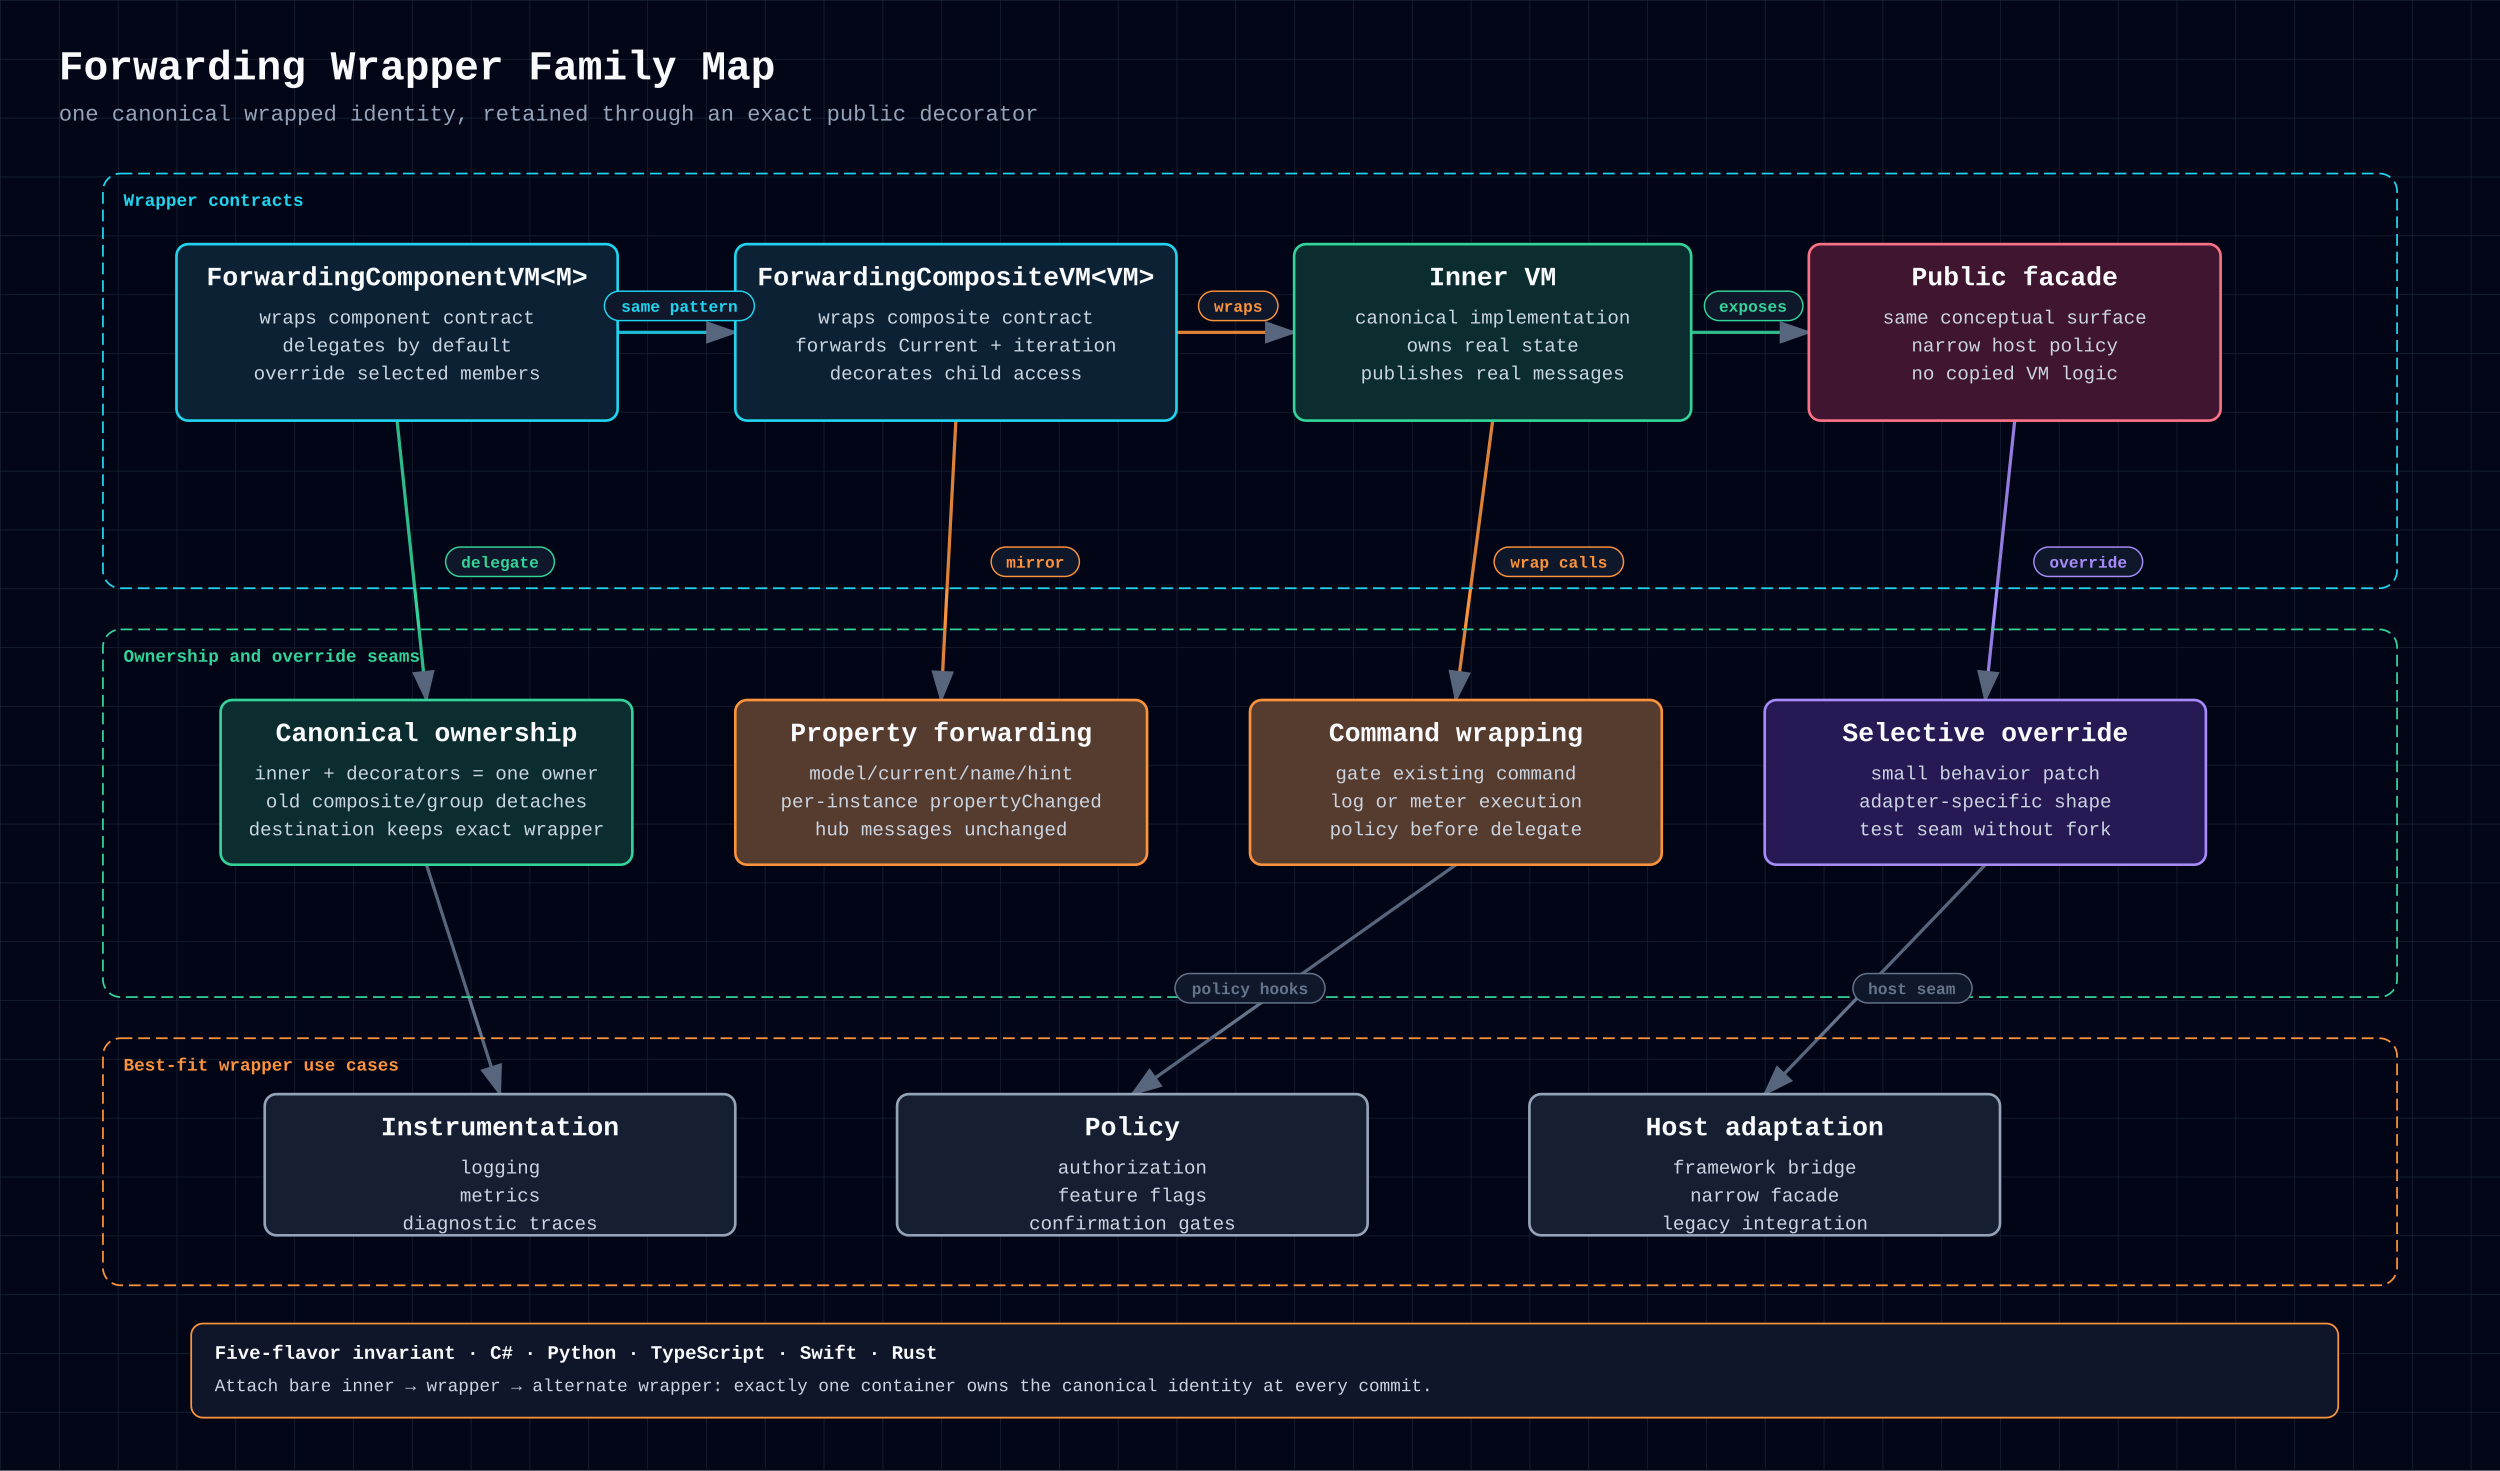
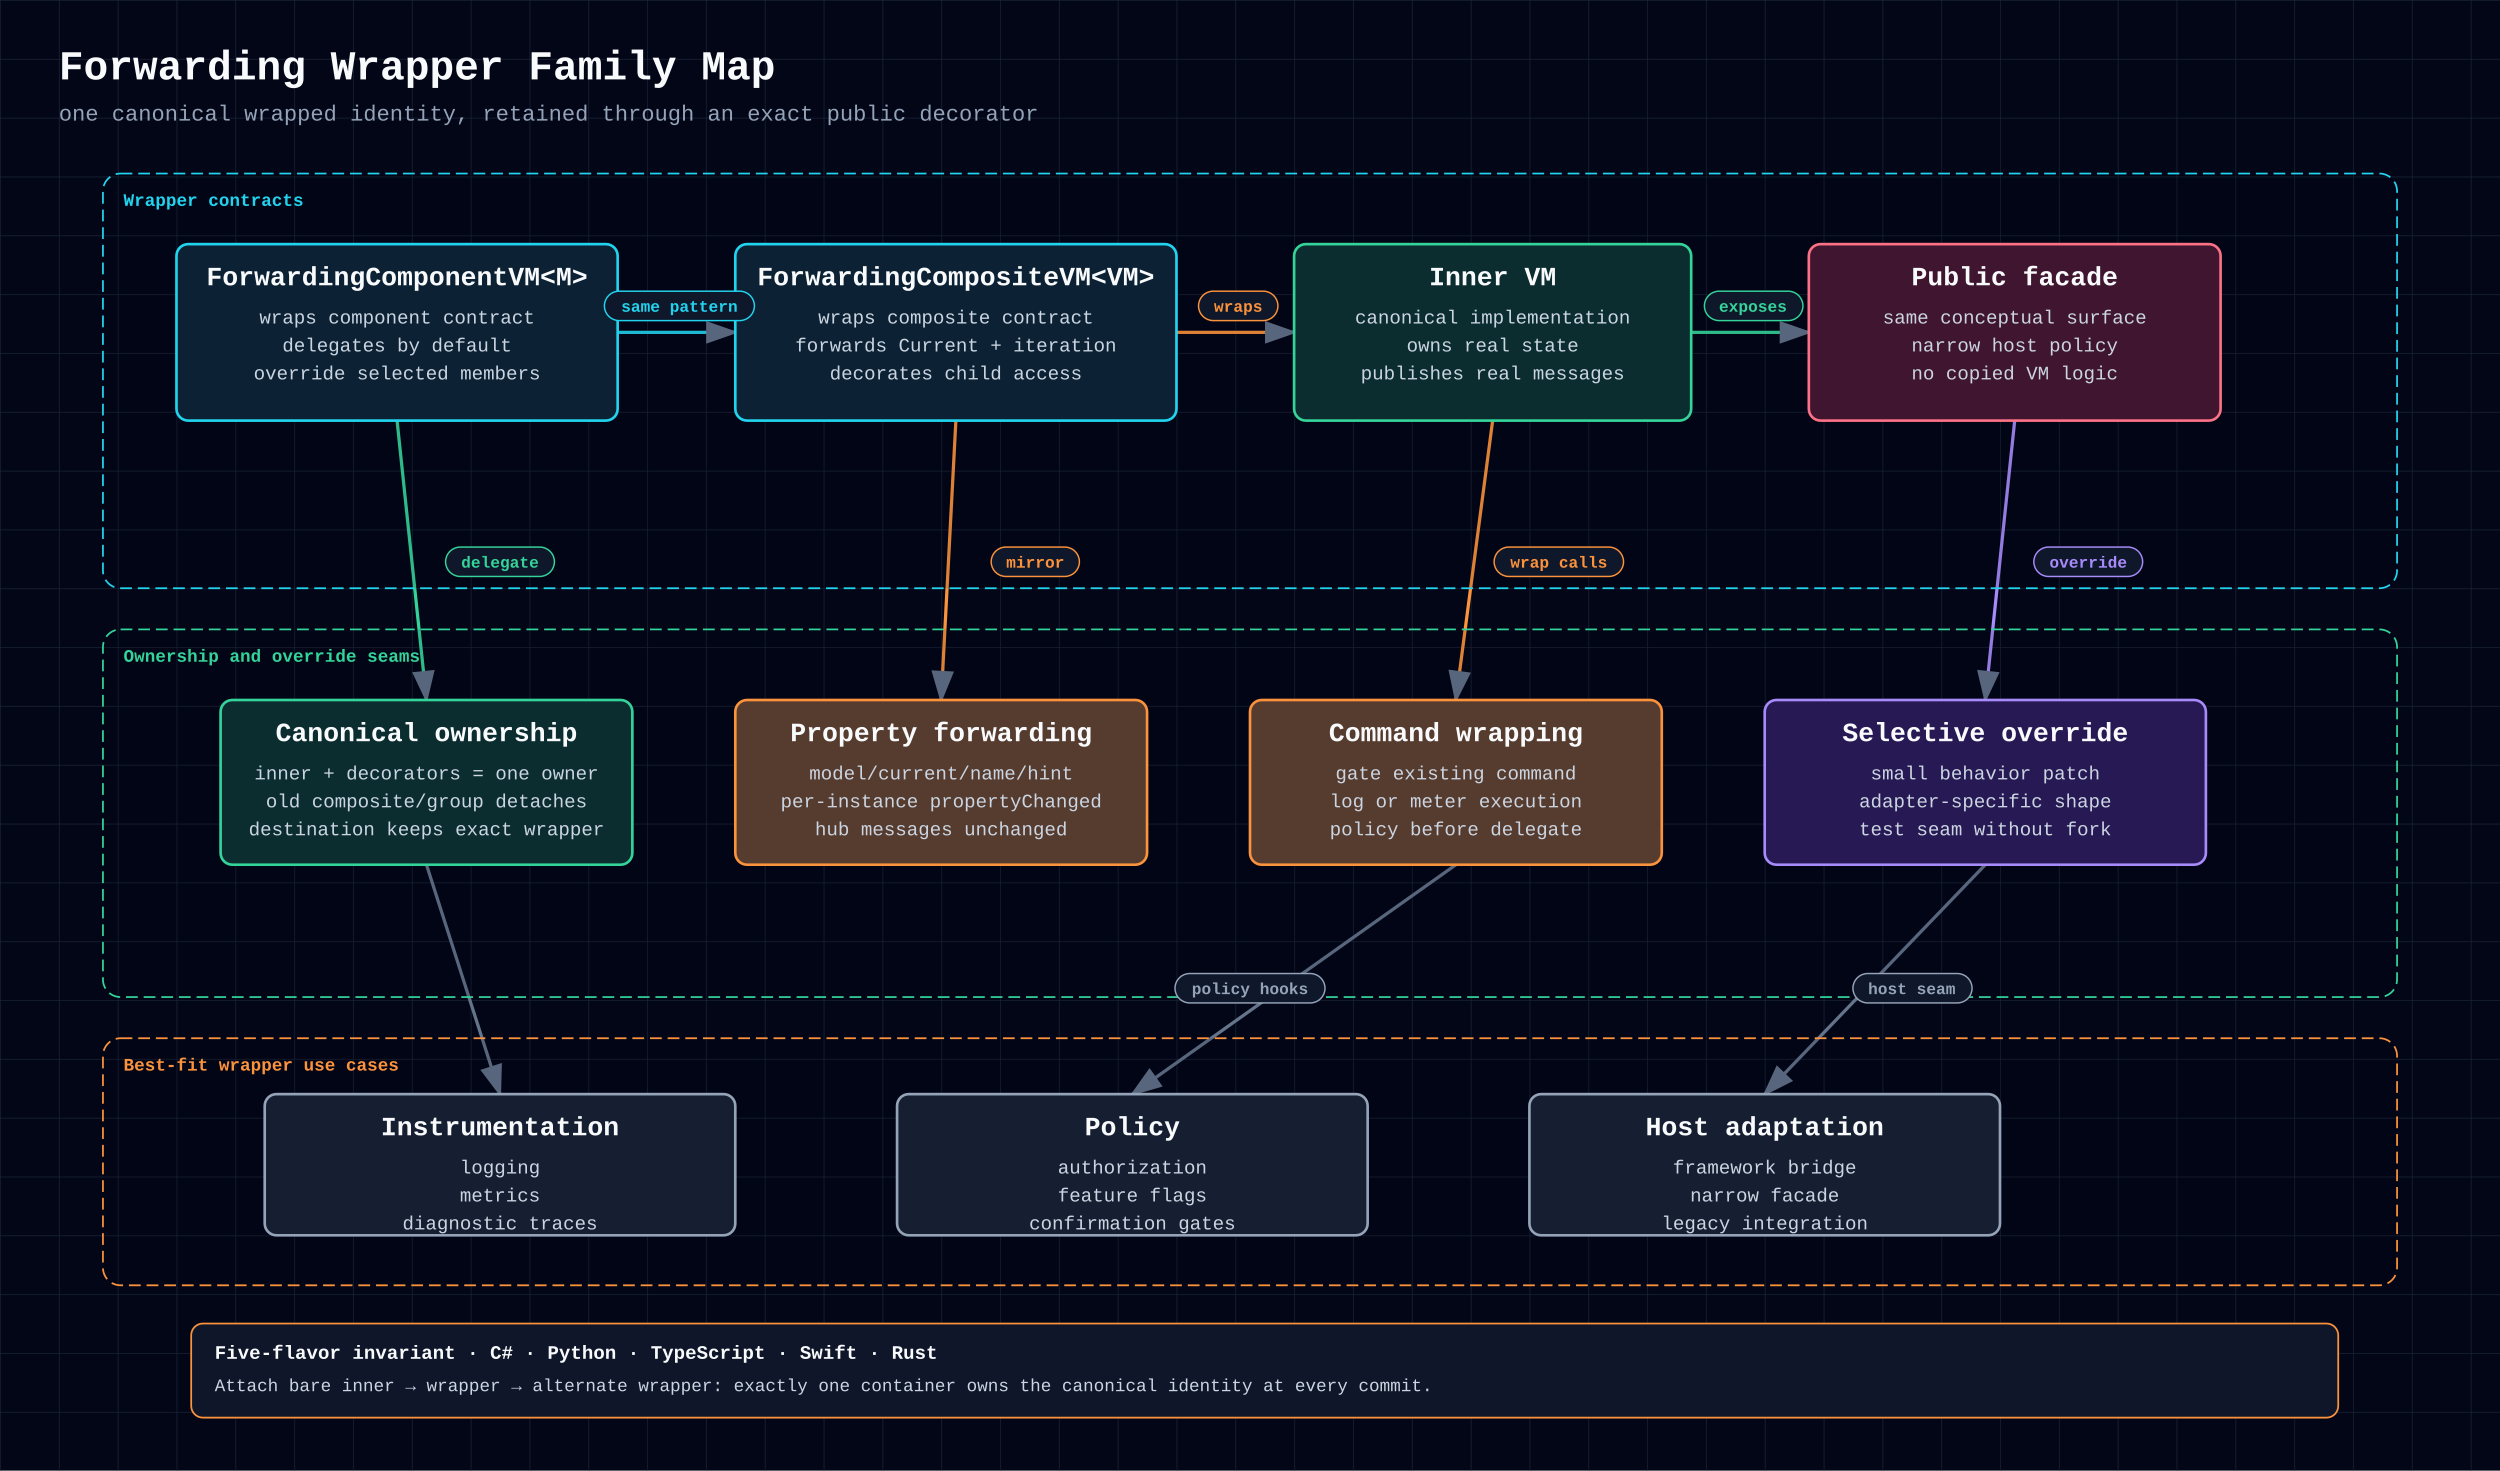
<svg xmlns="http://www.w3.org/2000/svg" width="1700" height="1000" viewBox="0 0 1700 1000" style="font-family: 'JetBrains Mono', ui-monospace, SFMono-Regular, Menlo, Monaco, Consolas, 'Liberation Mono', 'Courier New', monospace;">
  <defs>
    <style>
      text { font-family: 'JetBrains Mono', ui-monospace, SFMono-Regular, Menlo, Monaco, Consolas, 'Liberation Mono', 'Courier New', monospace; }
    </style>
    <pattern id="grid" width="40" height="40" patternUnits="userSpaceOnUse">
      <path d="M 40 0 L 0 0 0 40" fill="none" stroke="#1e293b" stroke-width="0.8" />
    </pattern>
    <marker id="arrowhead" markerWidth="10" markerHeight="7" refX="9" refY="3.5" orient="auto">
      <polygon points="0 0, 10 3.5, 0 7" fill="#64748b" />
    </marker>
  </defs>
  <rect width="100%" height="100%" fill="#020617" />
  <rect width="100%" height="100%" fill="url(#grid)" />
  <text x="40" y="54" fill="#f8fafc" font-size="28" font-weight="700" text-anchor="start">Forwarding Wrapper Family Map</text>
  <text x="40" y="82" fill="#94a3b8" font-size="15" font-weight="400" text-anchor="start">one canonical wrapped identity, retained through an exact public decorator</text>
  <polyline points="420,226 500,226" fill="none" stroke="#22d3ee" stroke-width="2.2" marker-end="url(#arrowhead)" />
  <polyline points="800,226 880,226" fill="none" stroke="#fb923c" stroke-width="2.2" marker-end="url(#arrowhead)" />
  <polyline points="1150,226 1230,226" fill="none" stroke="#34d399" stroke-width="2.2" marker-end="url(#arrowhead)" />
  <polyline points="270,286 290,476" fill="none" stroke="#34d399" stroke-width="2.2" marker-end="url(#arrowhead)" />
  <polyline points="650,286 640,476" fill="none" stroke="#fb923c" stroke-width="2.2" marker-end="url(#arrowhead)" />
  <polyline points="1015,286 990,476" fill="none" stroke="#fb923c" stroke-width="2.2" marker-end="url(#arrowhead)" />
  <polyline points="1370,286 1350,476" fill="none" stroke="#a78bfa" stroke-width="2.2" marker-end="url(#arrowhead)" />
  <polyline points="290,588 340,744" fill="none" stroke="#64748b" stroke-width="2.2" marker-end="url(#arrowhead)" />
  <polyline points="990,588 770,744" fill="none" stroke="#64748b" stroke-width="2.2" marker-end="url(#arrowhead)" />
  <polyline points="1350,588 1200,744" fill="none" stroke="#64748b" stroke-width="2.2" marker-end="url(#arrowhead)" />
  <rect x="70" y="118" width="1560" height="282" rx="12" fill="rgba(2, 6, 23, 0.12)" stroke="#22d3ee" stroke-width="1.2" stroke-dasharray="8 4" />
  <text x="84" y="140" fill="#22d3ee" font-size="12" font-weight="700" text-anchor="start">Wrapper contracts</text>
  <rect x="70" y="428" width="1560" height="250" rx="12" fill="rgba(2, 6, 23, 0.12)" stroke="#34d399" stroke-width="1.2" stroke-dasharray="8 4" />
  <text x="84" y="450" fill="#34d399" font-size="12" font-weight="700" text-anchor="start">Ownership and override seams</text>
  <rect x="70" y="706" width="1560" height="168" rx="12" fill="rgba(2, 6, 23, 0.12)" stroke="#fb923c" stroke-width="1.2" stroke-dasharray="8 4" />
  <text x="84" y="728" fill="#fb923c" font-size="12" font-weight="700" text-anchor="start">Best-fit wrapper use cases</text>
  <rect x="120" y="166" width="300" height="120" rx="8" fill="#0f172a" />
  <rect x="120" y="166" width="300" height="120" rx="8" fill="rgba(8, 51, 68, 0.4)" stroke="#22d3ee" stroke-width="1.8" />
  <text x="270" y="194" fill="#f8fafc" font-size="18" font-weight="700" text-anchor="middle">ForwardingComponentVM&lt;M&gt;</text>
  <text x="270" y="220" fill="#cbd5e1" font-size="13" font-weight="400" text-anchor="middle">wraps component contract</text>
  <text x="270" y="239" fill="#cbd5e1" font-size="13" font-weight="400" text-anchor="middle">delegates by default</text>
  <text x="270" y="258" fill="#cbd5e1" font-size="13" font-weight="400" text-anchor="middle">override selected members</text>
  <rect x="500" y="166" width="300" height="120" rx="8" fill="#0f172a" />
  <rect x="500" y="166" width="300" height="120" rx="8" fill="rgba(8, 51, 68, 0.4)" stroke="#22d3ee" stroke-width="1.8" />
  <text x="650" y="194" fill="#f8fafc" font-size="18" font-weight="700" text-anchor="middle">ForwardingCompositeVM&lt;VM&gt;</text>
  <text x="650" y="220" fill="#cbd5e1" font-size="13" font-weight="400" text-anchor="middle">wraps composite contract</text>
  <text x="650" y="239" fill="#cbd5e1" font-size="13" font-weight="400" text-anchor="middle">forwards Current + iteration</text>
  <text x="650" y="258" fill="#cbd5e1" font-size="13" font-weight="400" text-anchor="middle">decorates child access</text>
  <rect x="880" y="166" width="270" height="120" rx="8" fill="#0f172a" />
  <rect x="880" y="166" width="270" height="120" rx="8" fill="rgba(6, 78, 59, 0.4)" stroke="#34d399" stroke-width="1.8" />
  <text x="1015" y="194" fill="#f8fafc" font-size="18" font-weight="700" text-anchor="middle">Inner VM</text>
  <text x="1015" y="220" fill="#cbd5e1" font-size="13" font-weight="400" text-anchor="middle">canonical implementation</text>
  <text x="1015" y="239" fill="#cbd5e1" font-size="13" font-weight="400" text-anchor="middle">owns real state</text>
  <text x="1015" y="258" fill="#cbd5e1" font-size="13" font-weight="400" text-anchor="middle">publishes real messages</text>
  <rect x="1230" y="166" width="280" height="120" rx="8" fill="#0f172a" />
  <rect x="1230" y="166" width="280" height="120" rx="8" fill="rgba(136, 19, 55, 0.4)" stroke="#fb7185" stroke-width="1.8" />
  <text x="1370" y="194" fill="#f8fafc" font-size="18" font-weight="700" text-anchor="middle">Public facade</text>
  <text x="1370" y="220" fill="#cbd5e1" font-size="13" font-weight="400" text-anchor="middle">same conceptual surface</text>
  <text x="1370" y="239" fill="#cbd5e1" font-size="13" font-weight="400" text-anchor="middle">narrow host policy</text>
  <text x="1370" y="258" fill="#cbd5e1" font-size="13" font-weight="400" text-anchor="middle">no copied VM logic</text>
  <rect x="150" y="476" width="280" height="112" rx="8" fill="#0f172a" />
  <rect x="150" y="476" width="280" height="112" rx="8" fill="rgba(6, 78, 59, 0.4)" stroke="#34d399" stroke-width="1.8" />
  <text x="290" y="504" fill="#f8fafc" font-size="18" font-weight="700" text-anchor="middle">Canonical ownership</text>
  <text x="290" y="530" fill="#cbd5e1" font-size="13" font-weight="400" text-anchor="middle">inner + decorators = one owner</text>
  <text x="290" y="549" fill="#cbd5e1" font-size="13" font-weight="400" text-anchor="middle">old composite/group detaches</text>
  <text x="290" y="568" fill="#cbd5e1" font-size="13" font-weight="400" text-anchor="middle">destination keeps exact wrapper</text>
  <rect x="500" y="476" width="280" height="112" rx="8" fill="#0f172a" />
  <rect x="500" y="476" width="280" height="112" rx="8" fill="rgba(251, 146, 60, 0.3)" stroke="#fb923c" stroke-width="1.8" />
  <text x="640" y="504" fill="#f8fafc" font-size="18" font-weight="700" text-anchor="middle">Property forwarding</text>
  <text x="640" y="530" fill="#cbd5e1" font-size="13" font-weight="400" text-anchor="middle">model/current/name/hint</text>
  <text x="640" y="549" fill="#cbd5e1" font-size="13" font-weight="400" text-anchor="middle">per-instance propertyChanged</text>
  <text x="640" y="568" fill="#cbd5e1" font-size="13" font-weight="400" text-anchor="middle">hub messages unchanged</text>
  <rect x="850" y="476" width="280" height="112" rx="8" fill="#0f172a" />
  <rect x="850" y="476" width="280" height="112" rx="8" fill="rgba(251, 146, 60, 0.3)" stroke="#fb923c" stroke-width="1.8" />
  <text x="990" y="504" fill="#f8fafc" font-size="18" font-weight="700" text-anchor="middle">Command wrapping</text>
  <text x="990" y="530" fill="#cbd5e1" font-size="13" font-weight="400" text-anchor="middle">gate existing command</text>
  <text x="990" y="549" fill="#cbd5e1" font-size="13" font-weight="400" text-anchor="middle">log or meter execution</text>
  <text x="990" y="568" fill="#cbd5e1" font-size="13" font-weight="400" text-anchor="middle">policy before delegate</text>
  <rect x="1200" y="476" width="300" height="112" rx="8" fill="#0f172a" />
  <rect x="1200" y="476" width="300" height="112" rx="8" fill="rgba(76, 29, 149, 0.4)" stroke="#a78bfa" stroke-width="1.8" />
  <text x="1350" y="504" fill="#f8fafc" font-size="18" font-weight="700" text-anchor="middle">Selective override</text>
  <text x="1350" y="530" fill="#cbd5e1" font-size="13" font-weight="400" text-anchor="middle">small behavior patch</text>
  <text x="1350" y="549" fill="#cbd5e1" font-size="13" font-weight="400" text-anchor="middle">adapter-specific shape</text>
  <text x="1350" y="568" fill="#cbd5e1" font-size="13" font-weight="400" text-anchor="middle">test seam without fork</text>
  <rect x="180" y="744" width="320" height="96" rx="8" fill="#0f172a" />
  <rect x="180" y="744" width="320" height="96" rx="8" fill="rgba(30, 41, 59, 0.5)" stroke="#94a3b8" stroke-width="1.8" />
  <text x="340" y="772" fill="#f8fafc" font-size="18" font-weight="700" text-anchor="middle">Instrumentation</text>
  <text x="340" y="798" fill="#cbd5e1" font-size="13" font-weight="400" text-anchor="middle">logging</text>
  <text x="340" y="817" fill="#cbd5e1" font-size="13" font-weight="400" text-anchor="middle">metrics</text>
  <text x="340" y="836" fill="#cbd5e1" font-size="13" font-weight="400" text-anchor="middle">diagnostic traces</text>
  <rect x="610" y="744" width="320" height="96" rx="8" fill="#0f172a" />
  <rect x="610" y="744" width="320" height="96" rx="8" fill="rgba(30, 41, 59, 0.5)" stroke="#94a3b8" stroke-width="1.8" />
  <text x="770" y="772" fill="#f8fafc" font-size="18" font-weight="700" text-anchor="middle">Policy</text>
  <text x="770" y="798" fill="#cbd5e1" font-size="13" font-weight="400" text-anchor="middle">authorization</text>
  <text x="770" y="817" fill="#cbd5e1" font-size="13" font-weight="400" text-anchor="middle">feature flags</text>
  <text x="770" y="836" fill="#cbd5e1" font-size="13" font-weight="400" text-anchor="middle">confirmation gates</text>
  <rect x="1040" y="744" width="320" height="96" rx="8" fill="#0f172a" />
  <rect x="1040" y="744" width="320" height="96" rx="8" fill="rgba(30, 41, 59, 0.5)" stroke="#94a3b8" stroke-width="1.8" />
  <text x="1200" y="772" fill="#f8fafc" font-size="18" font-weight="700" text-anchor="middle">Host adaptation</text>
  <text x="1200" y="798" fill="#cbd5e1" font-size="13" font-weight="400" text-anchor="middle">framework bridge</text>
  <text x="1200" y="817" fill="#cbd5e1" font-size="13" font-weight="400" text-anchor="middle">narrow facade</text>
  <text x="1200" y="836" fill="#cbd5e1" font-size="13" font-weight="400" text-anchor="middle">legacy integration</text>
  <rect x="130" y="900" width="1460" height="64" rx="8" fill="#0f172a" />
  <rect x="130" y="900" width="1460" height="64" rx="8" fill="rgba(15, 23, 42, 0.94)" stroke="#fb923c" stroke-width="1.2" />
  <text x="146" y="924" fill="#f8fafc" font-size="13" font-weight="700" text-anchor="start">Five-flavor invariant · C# · Python · TypeScript · Swift · Rust</text>
  <text x="146" y="946" fill="#cbd5e1" font-size="12" font-weight="400" text-anchor="start">Attach bare inner → wrapper → alternate wrapper: exactly one container owns the canonical identity at every commit.</text>
  <rect x="411" y="198" width="102" height="20" rx="10" fill="#0f172a" stroke="#22d3ee" stroke-width="1" />
  <text x="462" y="212" fill="#22d3ee" font-size="11" font-weight="700" text-anchor="middle">same pattern</text>
  <rect x="815" y="198" width="54" height="20" rx="10" fill="#0f172a" stroke="#fb923c" stroke-width="1" />
  <text x="842" y="212" fill="#fb923c" font-size="11" font-weight="700" text-anchor="middle">wraps</text>
  <rect x="1159" y="198" width="67" height="20" rx="10" fill="#0f172a" stroke="#34d399" stroke-width="1" />
  <text x="1192" y="212" fill="#34d399" font-size="11" font-weight="700" text-anchor="middle">exposes</text>
  <rect x="303" y="372" width="74" height="20" rx="10" fill="#0f172a" stroke="#34d399" stroke-width="1" />
  <text x="340" y="386" fill="#34d399" font-size="11" font-weight="700" text-anchor="middle">delegate</text>
  <rect x="674" y="372" width="60" height="20" rx="10" fill="#0f172a" stroke="#fb923c" stroke-width="1" />
  <text x="704" y="386" fill="#fb923c" font-size="11" font-weight="700" text-anchor="middle">mirror</text>
  <rect x="1016" y="372" width="88" height="20" rx="10" fill="#0f172a" stroke="#fb923c" stroke-width="1" />
  <text x="1060" y="386" fill="#fb923c" font-size="11" font-weight="700" text-anchor="middle">wrap calls</text>
  <rect x="1383" y="372" width="74" height="20" rx="10" fill="#0f172a" stroke="#a78bfa" stroke-width="1" />
  <text x="1420" y="386" fill="#a78bfa" font-size="11" font-weight="700" text-anchor="middle">override</text>
-   <rect x="799" y="662" width="102" height="20" rx="10" fill="#0f172a" stroke="#64748b" stroke-width="1" />
-   <text x="850" y="676" fill="#64748b" font-size="11" font-weight="700" text-anchor="middle">policy hooks</text>
-   <rect x="1260" y="662" width="81" height="20" rx="10" fill="#0f172a" stroke="#64748b" stroke-width="1" />
-   <text x="1300" y="676" fill="#64748b" font-size="11" font-weight="700" text-anchor="middle">host seam</text>
+   <rect x="799" y="662" width="102" height="20" rx="10" fill="#0f172a" stroke="#94a3b8" stroke-width="1" />
+   <text x="850" y="676" fill="#94a3b8" font-size="11" font-weight="700" text-anchor="middle">policy hooks</text>
+   <rect x="1260" y="662" width="81" height="20" rx="10" fill="#0f172a" stroke="#94a3b8" stroke-width="1" />
+   <text x="1300" y="676" fill="#94a3b8" font-size="11" font-weight="700" text-anchor="middle">host seam</text>
</svg>
